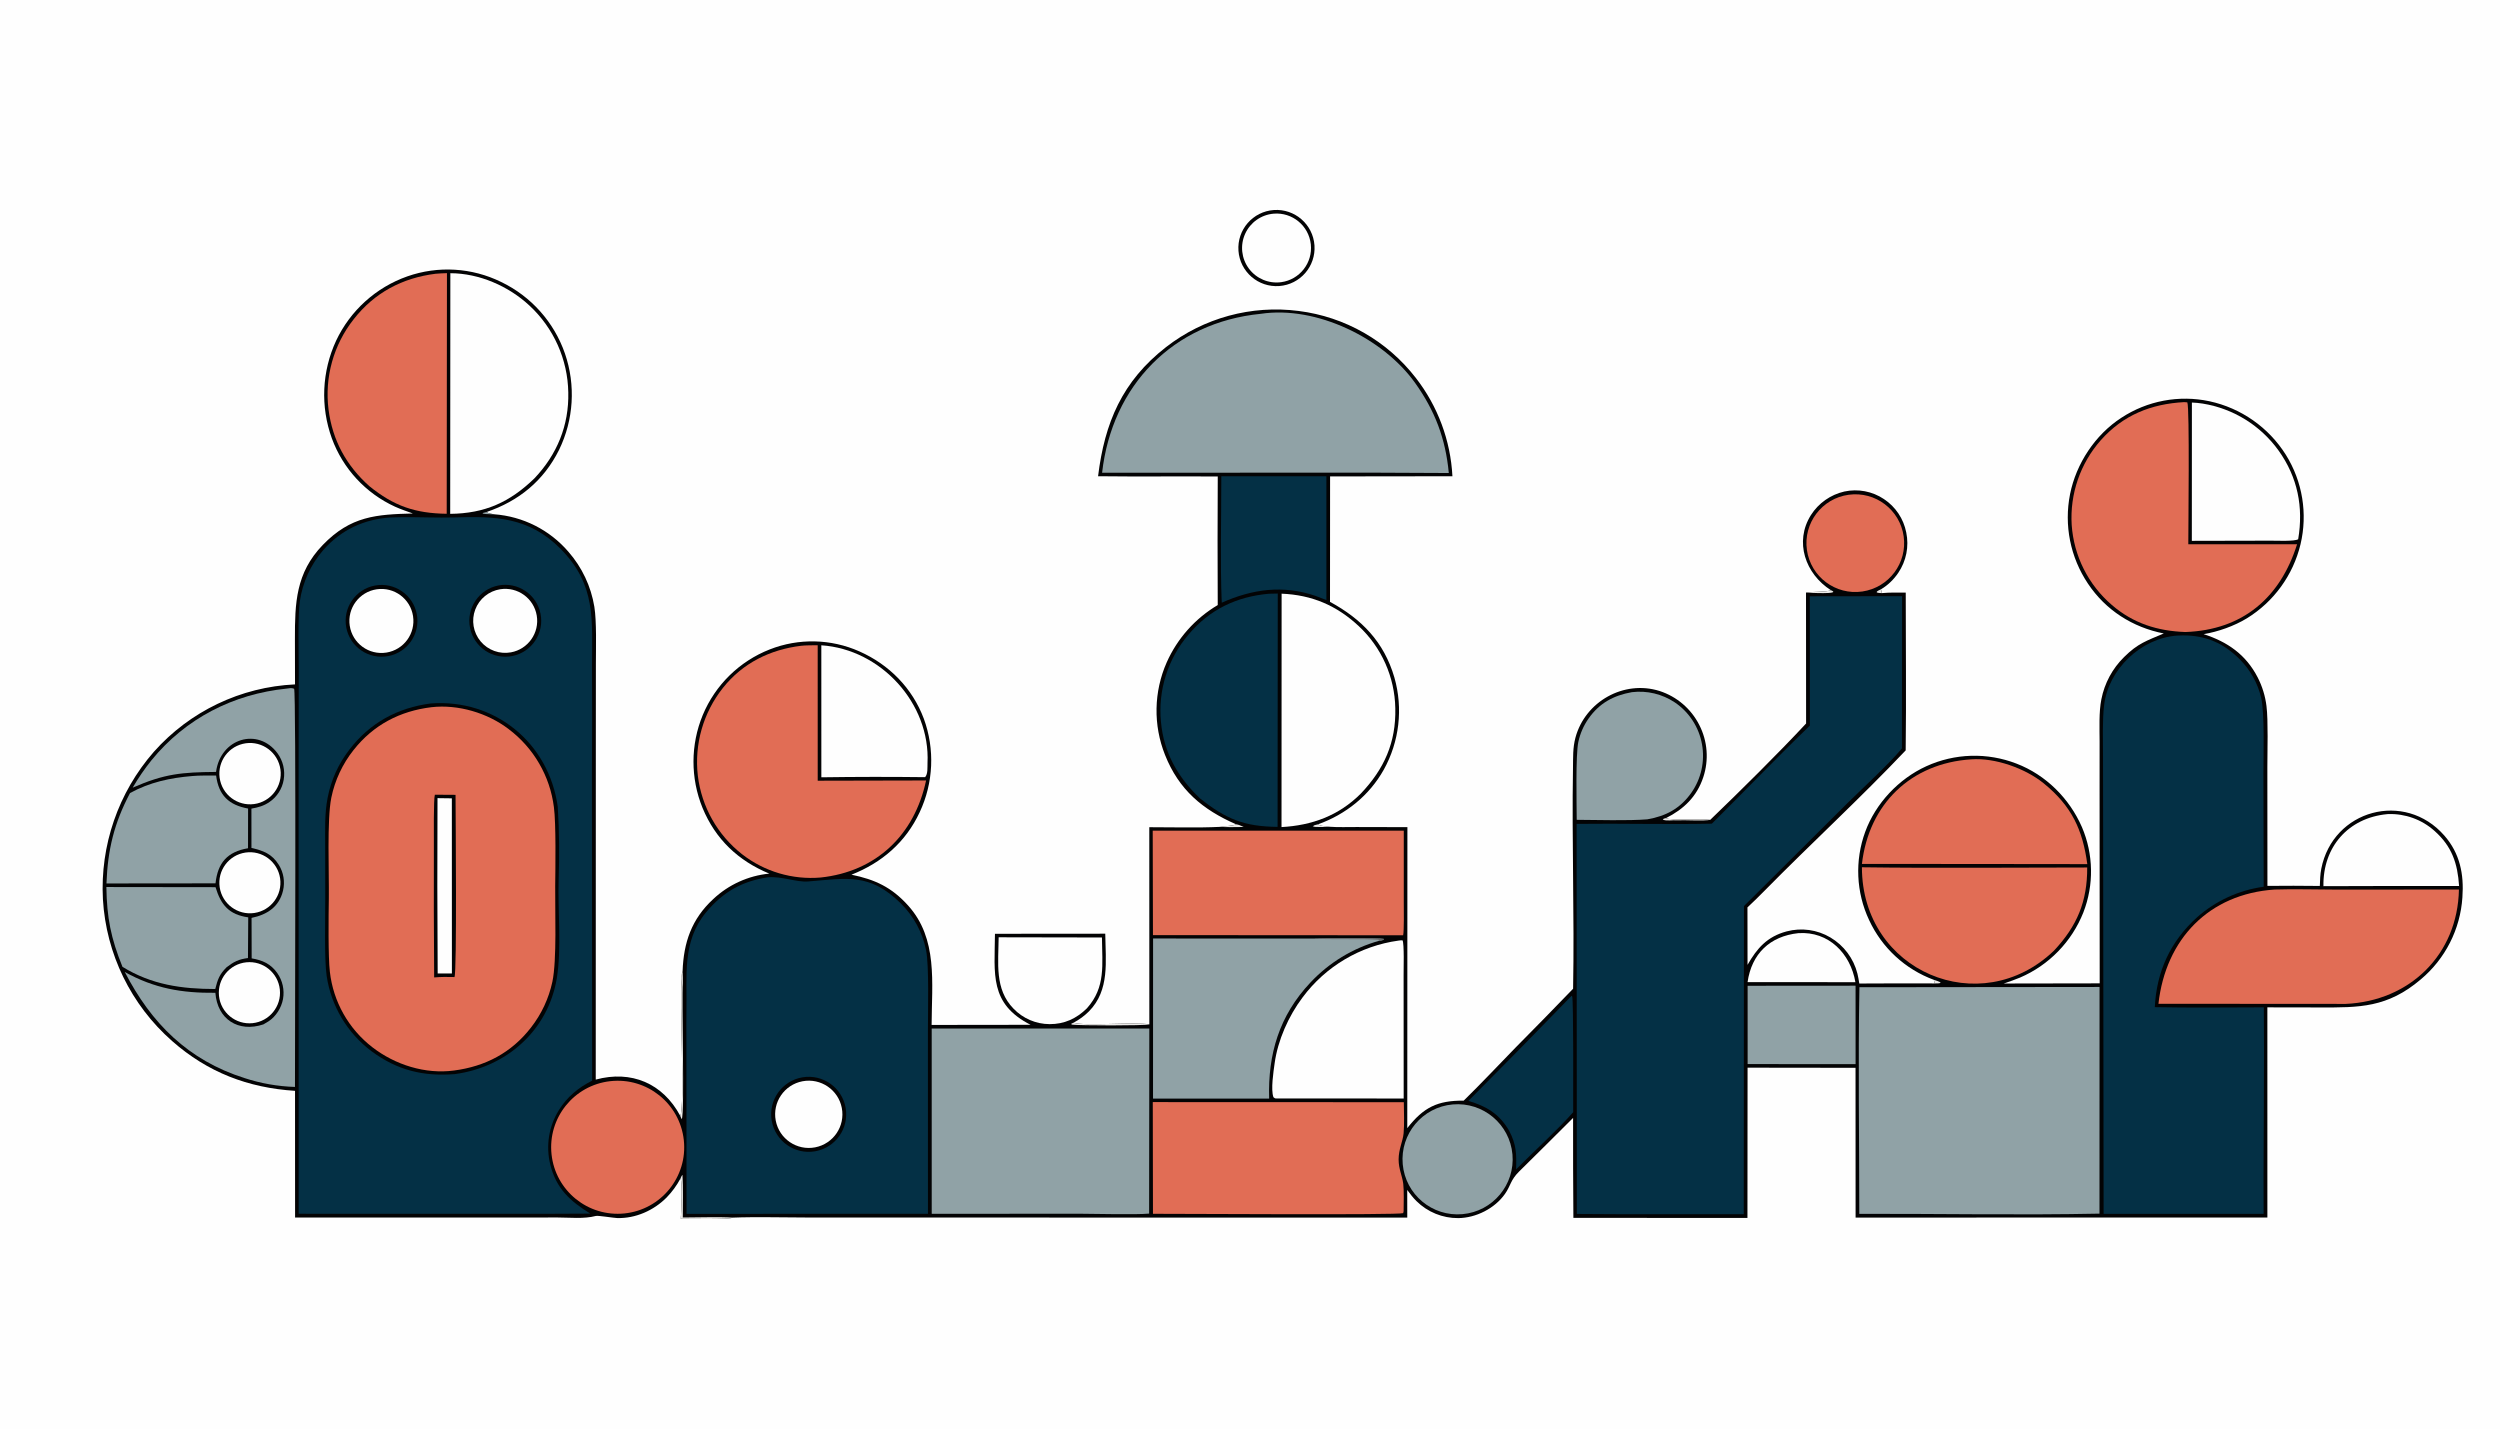
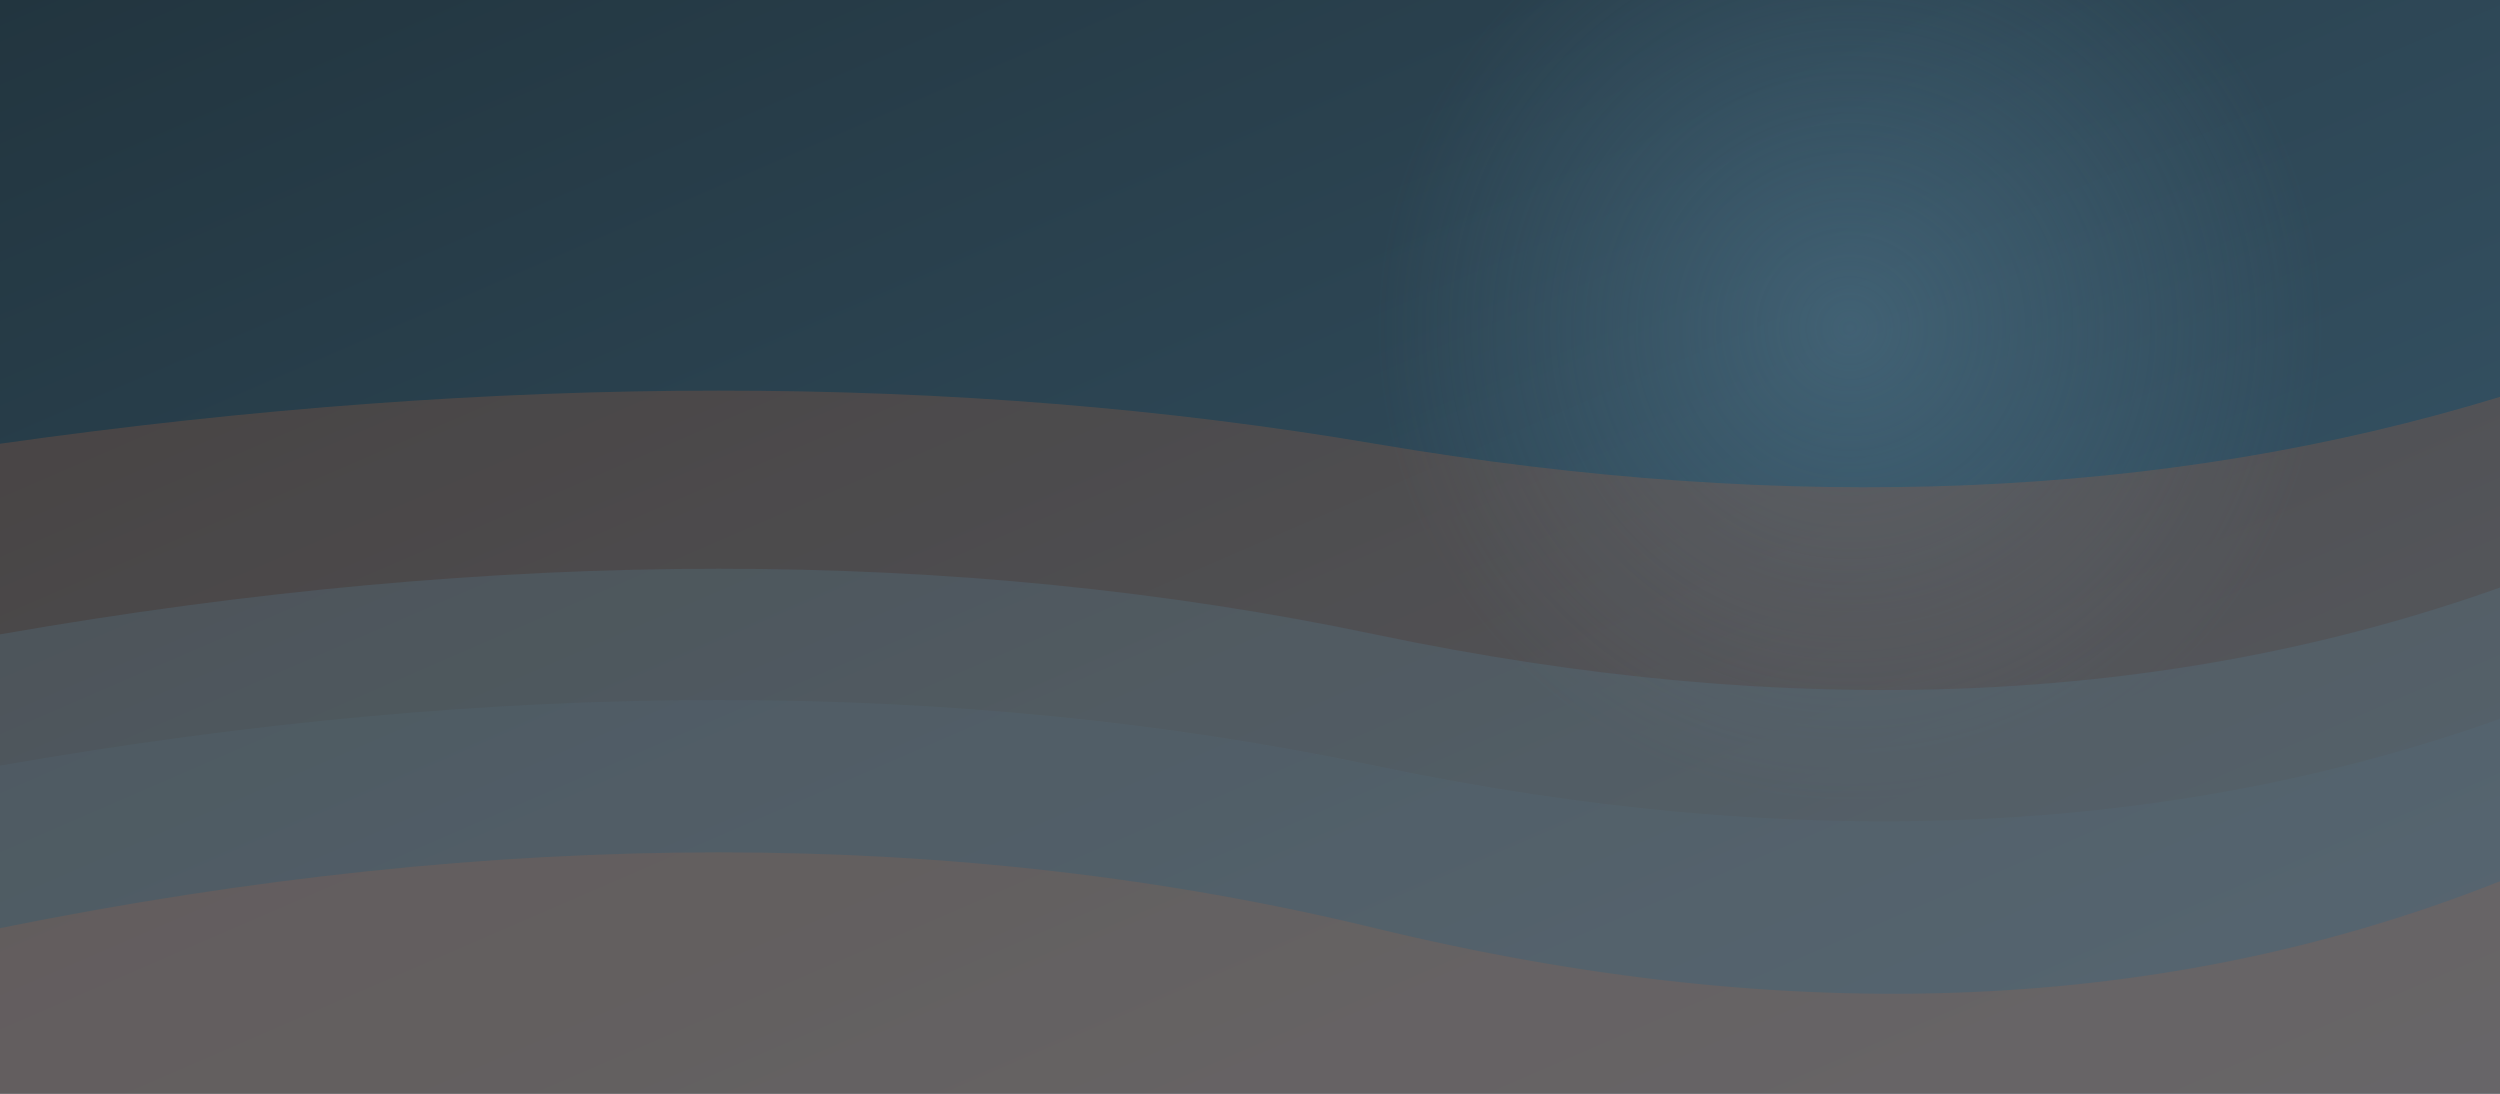
- <svg xmlns="http://www.w3.org/2000/svg" version="1.1" style="display: block;" viewBox="0 0 2688 1536" width="2688" height="1536" preserveAspectRatio="none">
-   <path transform="translate(0,0)" fill="rgb(254,254,254)" d="M 0 0 L 2688 0 L 2688 1536 L 0 1536 L 0 0 z" />
-   <path transform="translate(0,0)" fill="rgb(3,3,4)" d="M 443.909 552.091 C 437.734 549.871 430.689 547.477 424.806 544.815 C 393.224 530.391 368.733 503.922 356.8 471.317 C 344.375 437.046 346.045 399.246 361.442 366.204 C 376.702 333.877 404.269 309.006 437.991 297.143 C 471.071 285.535 507.43 287.717 538.884 303.199 C 571.09 318.689 595.773 346.403 607.448 380.18 C 619.123 414.133 616.857 451.331 601.146 483.615 C 584.573 516.944 557.842 538.729 523.013 550.566 C 526.375 552.535 527.339 552.051 531.308 552.946 C 562.234 555.219 590.977 569.73 611.17 593.263 C 625.81 609.993 635.469 630.491 639.049 652.432 C 641.59 668.548 640.712 696.404 640.703 713.651 L 640.632 815.581 L 640.543 1160.78 C 678.642 1150.44 712.642 1164.67 731.407 1199.76 C 736.566 1191.05 730.47 1072.26 732.944 1054.29 C 733.376 1051.15 732.388 1048.18 733.923 1044.22 C 735.005 1013.43 743.565 988.19 766.862 966.698 C 783.382 951.152 804.589 941.52 827.166 939.31 C 793.821 925.537 769.294 902.405 755.379 868.69 C 742.299 836.64 742.391 800.724 755.635 768.742 C 769.079 736.481 795.034 711.054 827.563 698.275 C 858.704 686.025 893.459 686.786 924.033 700.389 C 956.019 714.59 980.962 739.819 993.315 772.796 C 1005.29 805.557 1003.68 841.745 988.842 873.312 C 973.854 905.507 948.195 927.603 915.491 940.472 C 940.834 945.651 958.632 953.914 976.404 973.609 C 1008.62 1009.31 1001.84 1056.8 1001.67 1102.01 L 1108.07 1101.87 C 1063.54 1079.17 1069.43 1047.32 1069.78 1004.01 L 1188.37 1003.91 C 1188.78 1033.87 1193.25 1064.58 1170.93 1087.33 C 1166.03 1092.23 1160.43 1096.36 1154.3 1099.57 C 1164.71 1103.59 1221.1 1098.61 1235.76 1101.43 L 1235.72 889.417 C 1259.19 889.39 1288.44 890.203 1311.47 889.057 C 1316.34 888.105 1325.38 888.309 1329.01 886.266 C 1293.08 870.554 1267.54 849.257 1252.63 811.671 C 1239.84 779.607 1240.5 743.745 1254.45 712.168 C 1265.9 686.437 1285.07 664.908 1309.31 650.567 C 1309.07 604.484 1309.08 558.399 1309.33 512.316 C 1266.53 512.022 1223.33 512.572 1180.65 512.049 C 1187.71 454.468 1206.57 409.917 1253.72 373.212 C 1294.17 341.761 1345.51 327.77 1396.33 334.348 C 1446.24 340.642 1491.58 366.567 1522.33 406.385 C 1545.94 436.758 1559.66 473.644 1561.65 512.064 L 1430.11 512.242 L 1430.02 647.105 C 1464.1 665.652 1488.07 690.155 1499.24 728.424 C 1508.74 761.707 1504.62 797.401 1487.79 827.646 C 1472.17 855.459 1446.99 875.641 1417.1 886.326 C 1421.11 888.851 1424.97 888.04 1430.35 888.96 C 1436.96 889.567 1451.38 889.199 1458.46 889.221 L 1513.24 889.35 L 1513.11 1212.97 C 1530.56 1190.66 1545.51 1183.18 1573.77 1183.41 C 1592.43 1165.16 1611.18 1145.19 1629.45 1126.43 C 1650.25 1105.46 1670.9 1084.36 1691.39 1063.1 C 1692.88 984.321 1689.95 904.859 1691.27 826.03 C 1691.46 814.633 1690.94 804.201 1693.94 793.037 C 1704.38 754.297 1745.97 730.818 1784.41 742.968 C 1802.93 748.97 1818.29 762.119 1827.08 779.497 C 1836.01 796.92 1837.54 817.204 1831.33 835.771 C 1824.45 856.483 1810.39 870.095 1791.19 879.662 C 1796.62 882.489 1829.16 880.017 1838.86 881.488 C 1870.99 850.585 1911.95 810.125 1941.91 777.906 L 1941.82 637.094 C 1948.01 636.101 1963.76 636.636 1968.67 634.632 C 1941.11 617.126 1929.05 582.503 1947.08 553.858 C 1955.25 541.001 1968.16 531.885 1983.02 528.491 C 1997.73 525.304 2013.1 528.231 2025.61 536.601 C 2038.09 544.857 2046.73 557.786 2049.59 572.478 C 2052.73 587.549 2049.62 603.249 2040.97 615.986 C 2036.24 623 2029.77 629.322 2022.44 633.604 C 2022.77 634.973 2023.08 636.345 2023.38 637.718 C 2031.75 636.915 2040.62 637.161 2049.05 637.192 C 2049.05 693.182 2049.7 750.928 2048.99 806.816 C 2000.11 858.383 1947.01 907.169 1897.12 957.826 C 1891.27 963.765 1884.96 969.987 1878.86 975.657 L 1878.96 1037.4 C 1889.13 1019.59 1899.99 1007.06 1920.98 1001.44 C 1936.9 997.219 1953.84 999.561 1968.01 1007.94 C 1982.52 1016.51 1993 1030.53 1997.11 1046.87 C 1997.94 1050.19 1998.57 1054.08 1999.12 1057.49 C 2026.17 1057.32 2053.23 1057.28 2080.28 1057.39 L 2079.24 1053.5 C 2048.47 1042.16 2023.45 1019.06 2009.68 989.293 C 1995.66 959.482 1994.15 925.302 2005.48 894.369 C 2016.71 863.699 2041.49 837.411 2071.14 823.867 C 2101.74 809.888 2136.69 808.857 2168.06 821.009 C 2199.66 833.11 2225.01 858.409 2238.5 889.312 C 2250.97 918.498 2251.53 951.404 2240.05 980.995 C 2227.59 1012.5 2203.06 1037.74 2171.92 1051.1 C 2166.22 1053.5 2160.27 1055.5 2154.41 1057.48 L 2257.59 1057.3 L 2257.47 848.682 L 2257.49 797.207 C 2257.45 782.935 2256.64 765.653 2259.38 751.915 C 2262.75 734.654 2271.26 718.816 2283.8 706.488 C 2298.8 691.538 2308.38 688.852 2326.5 681.112 C 2292.96 674.524 2264.09 656.131 2244.99 627.55 C 2226.02 599.292 2219.08 564.637 2225.73 531.254 C 2232.31 498.417 2252.7 467.505 2280.85 449.212 C 2308.76 430.874 2342.85 424.464 2375.53 431.409 C 2409.57 438.754 2439.22 459.521 2457.76 489.01 C 2475.68 517.699 2481.35 552.377 2473.5 585.279 C 2465.57 618.389 2444.82 646.999 2415.82 664.831 C 2402.38 673.034 2384.99 679.232 2369.34 681.836 C 2394.92 690.025 2414.81 703.821 2427.43 728.291 C 2432.39 737.949 2435.61 748.409 2436.93 759.187 C 2438.86 774.271 2437.9 808.461 2437.86 824.906 L 2437.93 952.51 C 2456.71 952.313 2475.5 952.334 2494.28 952.573 C 2494.52 946.233 2494.62 940.266 2495.86 933.976 C 2508.38 870.716 2585.59 849.636 2628.19 898.446 C 2644.91 917.597 2649.38 939.897 2647.57 964.846 C 2645.33 999.149 2629.13 1031.04 2602.76 1053.09 C 2566.9 1083.52 2536.95 1083.37 2493.77 1083.21 L 2437.87 1083.11 L 2437.88 1309.1 L 1995.14 1309.14 L 1995.07 1148.11 L 1878.99 1147.96 L 1878.85 1309.55 L 1691.7 1309.44 C 1691.41 1273.62 1691.31 1237.8 1691.38 1201.98 C 1672.18 1221.29 1652.7 1240.41 1633.35 1259.61 C 1623.87 1269.01 1624.43 1274.78 1618.14 1283.71 C 1607.11 1299.39 1586.88 1309.56 1567.84 1309.71 C 1551.08 1309.82 1534.96 1303.26 1523.04 1291.48 C 1519.37 1287.87 1516.1 1283.61 1513.06 1279.46 L 1513.09 1309.16 L 1027.99 1309.12 L 868.642 1309.08 C 843.392 1309.08 812.531 1308.21 787.689 1309.2 C 785.579 1311.46 738.811 1310.45 731.989 1310.48 C 732.372 1303.63 734.097 1271.29 731.635 1267.13 C 727.665 1274.6 722.655 1281.47 716.754 1287.53 C 702.953 1301.47 683.291 1310.27 663.462 1309.64 C 659.316 1309.51 643.193 1306.73 640.604 1307.41 C 627.806 1310.76 612.686 1309.06 599.832 1309.05 L 525.591 1309.08 L 317.266 1309.07 L 317.218 1172.87 C 266.649 1169.61 223.392 1153.05 185.092 1119.35 C 140.901 1080.55 114.094 1025.67 110.659 966.959 C 107.527 908.982 127.169 852.077 165.397 808.377 C 204.149 764.723 258.891 738.573 317.2 735.863 L 317.102 686.888 C 317.066 648.601 317.929 616.086 347.024 585.967 C 377.236 554.691 404.828 553.132 443.909 552.091 z" />
-   <path transform="translate(0,0)" fill="rgb(235,234,232)" d="M 731.407 1199.76 C 736.566 1191.05 730.47 1072.26 732.944 1054.29 C 733.376 1051.15 732.388 1048.18 733.923 1044.22 C 734.04 1046.64 734.389 1054.99 734.214 1056.99 C 732.727 1074.02 736.412 1198.29 732.985 1203.35 C 732.506 1202.32 731.713 1200.79 731.407 1199.76 z" />
-   <path transform="translate(0,0)" fill="rgb(235,234,232)" d="M 731.635 1267.13 C 732.184 1265.68 732.645 1264.76 733.496 1263.44 C 733.664 1263.44 733.796 1263.42 733.81 1263.59 C 734.681 1274.93 734.118 1298.74 734.147 1309.06 C 748.119 1309.07 774.621 1308.21 787.689 1309.2 C 785.579 1311.46 738.811 1310.45 731.989 1310.48 C 732.372 1303.63 734.097 1271.29 731.635 1267.13 z" />
-   <path transform="translate(0,0)" fill="rgb(235,234,232)" d="M 1235.76 1101.43 C 1229.65 1102.93 1160.79 1102.78 1152.32 1101.67 L 1151.76 1100.77 L 1154.3 1099.57 C 1164.71 1103.59 1221.1 1098.61 1235.76 1101.43 z" />
-   <path transform="translate(0,0)" fill="rgb(235,234,232)" d="M 1838.86 881.488 C 1832.29 883.02 1811.07 881.532 1802.97 882.04 C 1799.08 881.585 1791.58 883.011 1788.3 881.347 C 1786.62 880.495 1791.23 879.655 1791.19 879.662 C 1796.62 882.489 1829.16 880.017 1838.86 881.488 z" />
-   <path transform="translate(0,0)" fill="rgb(235,234,232)" d="M 1968.67 634.632 C 1981.09 639.453 1943.11 637.249 1941.82 637.094 C 1948.01 636.101 1963.76 636.636 1968.67 634.632 z" />
-   <path transform="translate(0,0)" fill="rgb(235,234,232)" d="M 1329.01 886.266 C 1332.08 886.783 1333.16 887.346 1335.88 888.567 C 1336.32 888.767 1336.76 888.973 1337.2 889.184 C 1328.72 889.247 1319.89 889.525 1311.47 889.057 C 1316.34 888.105 1325.38 888.309 1329.01 886.266 z" />
-   <path transform="translate(0,0)" fill="rgb(235,234,232)" d="M 1430.35 888.96 C 1428.23 889.061 1412.11 889.767 1411.55 888.413 L 1411.7 888.16 L 1412.14 888.557 L 1412.53 887.592 C 1414.07 887.001 1415.51 886.7 1417.1 886.326 C 1421.11 888.851 1424.97 888.04 1430.35 888.96 z" />
-   <path transform="translate(0,0)" fill="rgb(144,162,166)" d="M 531.308 552.946 C 529.921 552.982 510.723 552.951 523.013 550.566 C 526.375 552.535 527.339 552.051 531.308 552.946 z" />
-   <path transform="translate(0,0)" fill="rgb(235,234,232)" d="M 2079.24 1053.5 C 2080.74 1054.06 2085.97 1055.48 2086.49 1056.53 C 2085.92 1057.66 2081.4 1057.38 2080.28 1057.39 L 2079.24 1053.5 z" />
-   <path transform="translate(0,0)" fill="rgb(235,234,232)" d="M 2023.38 637.718 C 2022.5 637.646 2018.01 637.739 2017.73 636.542 C 2018.28 635.331 2021.22 634.2 2022.44 633.604 C 2022.77 634.973 2023.08 636.345 2023.38 637.718 z" />
-   <path transform="translate(0,0)" fill="rgb(4,48,69)" d="M 419.449 556.396 C 423.913 556.228 428.379 556.123 432.846 556.081 C 450.603 555.953 470.844 556.823 488.263 556.369 C 532.914 554.89 568.719 555.902 602.6 589.983 C 641.306 628.917 636.535 666.856 636.515 715.891 C 636.711 753.97 636.691 792.05 636.454 830.13 L 636.657 1161.92 C 621.739 1169.51 609.833 1179.24 600.923 1193.59 C 590.095 1210.99 586.734 1232.02 591.6 1251.92 C 597.94 1277.97 613.076 1291.55 634.671 1304.87 L 588.471 1305.08 L 321.136 1305.04 L 321.082 842.113 L 321.214 718.323 C 321.18 700.384 320.163 662.393 322.388 646.496 C 325.339 626.087 334.096 606.957 347.614 591.384 C 366.522 569.84 391.033 558.376 419.449 556.396 z" />
-   <path transform="translate(0,0)" fill="rgb(3,3,4)" d="M 463.157 756.354 C 531.64 751.257 590.128 798.12 599.711 867.542 C 601.399 893.163 601.484 920.309 600.674 946.093 C 599.64 978.972 603.985 1020.34 598.639 1052.1 C 589.241 1107.92 544.621 1147.46 488.953 1154.89 C 455.06 1157.61 426.964 1150.68 399.467 1130.3 C 373.34 1110.69 355.999 1081.57 351.204 1049.26 C 348.562 1030.49 349.754 986.989 349.72 965.698 L 349.646 910.379 C 349.631 892.954 348.875 874.679 352.302 857.617 C 355.909 838.862 363.883 821.222 375.578 806.124 C 397.625 777.226 427.383 761.009 463.157 756.354 z" />
-   <path transform="translate(0,0)" fill="rgb(225,109,85)" d="M 464.077 760.362 C 492.647 757.162 524.173 766.552 546.93 783.952 C 573.82 804.192 591.365 834.461 595.561 867.855 C 597.939 885.825 597.168 933.139 596.951 952.723 C 596.662 978.973 598.891 1032.22 593.897 1055.67 C 590.058 1073.51 582.243 1090.25 571.035 1104.66 C 549.955 1131.93 521.88 1146.62 488.068 1151.03 C 457.261 1155.15 424.879 1144.9 400.476 1126.07 C 374.862 1106.37 358.339 1077.11 354.689 1045 C 352.759 1029.18 353.259 984.501 353.546 966.102 C 353.962 939.433 351.396 881.313 356.257 857.542 C 360.11 838.889 368.285 821.399 380.123 806.477 C 401.485 779.36 430.121 764.435 464.077 760.362 z" />
-   <path transform="translate(0,0)" fill="rgb(3,3,4)" d="M 467.534 854.477 L 489.796 854.617 C 489.853 876.695 491.41 1046.42 488.637 1050.52 C 480.593 1050.34 474.924 1050.25 466.806 1050.94 C 466.448 1002.98 466.346 955.019 466.502 907.06 C 466.52 899.599 466.108 859.615 467.534 854.477 z" />
-   <path transform="translate(0,0)" fill="rgb(254,254,254)" d="M 470.401 858.167 L 485.821 858.376 L 485.88 1046.7 L 470.591 1046.67 C 470.162 983.836 470.099 921.001 470.401 858.167 z" />
-   <path transform="translate(0,0)" fill="rgb(3,3,4)" d="M 535.902 629.518 C 556.786 625.458 577.024 639.043 581.177 659.909 C 585.33 680.775 571.837 701.073 550.99 705.321 C 530.01 709.595 509.553 695.997 505.373 674.997 C 501.193 653.998 514.884 633.603 535.902 629.518 z" />
-   <path transform="translate(0,0)" fill="rgb(254,254,254)" d="M 537.929 633.543 C 556.53 630.673 573.986 643.28 577.11 661.84 C 580.234 680.4 567.866 698.027 549.351 701.404 C 537.146 703.63 524.688 699.114 516.744 689.585 C 508.801 680.056 506.601 666.988 510.988 655.384 C 515.375 643.779 525.668 635.434 537.929 633.543 z" />
-   <path transform="translate(0,0)" fill="rgb(3,3,4)" d="M 403.306 629.552 C 424.199 625.746 444.24 639.536 448.152 660.409 C 452.064 681.282 438.375 701.393 417.522 705.41 C 396.519 709.456 376.233 695.648 372.293 674.625 C 368.353 653.602 382.264 633.386 403.306 629.552 z" />
-   <path transform="translate(0,0)" fill="rgb(254,254,254)" d="M 405.185 633.588 C 423.899 630.901 441.278 643.812 444.107 662.505 C 446.937 681.199 434.159 698.675 415.488 701.647 C 396.614 704.652 378.907 691.705 376.046 672.808 C 373.186 653.912 386.268 636.304 405.185 633.588 z" />
-   <path transform="translate(0,0)" fill="rgb(4,48,69)" d="M 1945.89 641.152 L 2045.12 641.003 L 2044.97 804.641 C 2031.35 821.199 2002.41 847.701 1986.58 863.331 L 1875.1 974.216 L 1874.87 1305.51 L 1794.62 1305.52 C 1761.55 1305.62 1728.49 1305.53 1695.42 1305.23 L 1695.19 885.845 C 1743.38 885.209 1793.12 886.629 1840.57 885.617 C 1875.88 850.569 1909.98 814.919 1945.97 780.183 L 1945.89 641.152 z" />
-   <path transform="translate(0,0)" fill="rgb(4,48,69)" d="M 2340.62 683.413 C 2342.67 683.281 2344.73 683.206 2346.8 683.188 C 2371.54 683.058 2390.86 691.423 2408.31 709.04 C 2419.47 720.262 2427.35 734.328 2431.09 749.712 C 2435.09 766.743 2433.65 811.787 2433.63 831.473 L 2433.93 953.425 C 2407.32 957.051 2382.38 968.487 2362.28 986.288 C 2333.68 1012.1 2318.71 1044.57 2316.85 1082.89 C 2355.54 1083.66 2395.33 1083.19 2434.07 1083.08 C 2434.59 1143.42 2433.79 1205.03 2433.76 1265.5 L 2433.85 1305.14 L 2261.81 1305.18 L 2261.33 920.037 L 2261.16 813.359 C 2261.18 795.866 2260.33 775.337 2262.34 758.195 C 2266.84 719.786 2301.82 686.244 2340.62 683.413 z" />
-   <path transform="translate(0,0)" fill="rgb(4,48,69)" d="M 825.516 943.305 C 840.551 941.921 856.204 948.744 868.9 947.751 C 909.98 944.539 934.794 937.978 968.56 971.356 C 982.383 985.011 991.825 1002.47 995.681 1021.52 C 999.108 1038.1 997.637 1087.6 997.703 1108.24 L 997.739 1305.09 L 915.5 1305.06 L 738.181 1305.16 L 738.021 1114.96 C 738.033 1105.67 737.87 1096.15 738.064 1086.99 C 738.862 1049.3 733.098 1012.25 759.239 980.844 C 777.301 959.146 797.596 947.516 825.516 943.305 z" />
-   <path transform="translate(0,0)" fill="rgb(3,3,4)" d="M 862.761 1158.35 C 884.673 1154.64 905.46 1169.34 909.249 1191.24 C 913.038 1213.14 898.401 1233.98 876.516 1237.85 C 854.522 1241.73 833.558 1227.01 829.751 1205 C 825.943 1182.99 840.741 1162.08 862.761 1158.35 z" />
-   <path transform="translate(0,0)" fill="rgb(254,254,254)" d="M 862.947 1162.56 C 882.535 1158.9 901.397 1171.77 905.124 1191.35 C 908.85 1210.93 896.037 1229.83 876.472 1233.62 C 856.819 1237.42 837.815 1224.54 834.072 1204.87 C 830.329 1185.21 843.271 1166.25 862.947 1162.56 z" />
-   <path transform="translate(0,0)" fill="rgb(144,162,166)" d="M 1999.24 1061.47 L 2257.44 1061.18 L 2257.36 1304.9 C 2173.13 1306.64 2083.95 1304.93 1999.11 1305.12 C 1999.1 1224.96 1997.76 1141.28 1999.24 1061.47 z" />
-   <path transform="translate(0,0)" fill="rgb(144,162,166)" d="M 1355.66 337.4 C 1415.38 328.466 1487.09 363.484 1521.48 411.66 C 1542.99 441.788 1554.3 471.782 1557.75 508.585 C 1501.67 508.186 1445.58 508.071 1389.5 508.239 L 1184.98 508.272 C 1195.53 414.703 1261.16 346.702 1355.66 337.4 z" />
-   <path transform="translate(0,0)" fill="rgb(144,162,166)" d="M 1001.77 1105.87 L 1235.75 1105.88 L 1235.54 1304.86 C 1220.57 1306.25 1177.04 1305 1160.23 1304.99 L 1001.79 1305.1 L 1001.77 1105.87 z" />
-   <path transform="translate(0,0)" fill="rgb(225,109,85)" d="M 861.387 694.342 C 866.367 693.75 873.984 693.849 879.187 693.762 L 879.205 839.425 L 995.731 839.16 C 983.248 897.716 942.249 937.168 882.25 943.519 C 851.948 946.086 821.793 937.121 797.814 918.418 C 771.438 897.738 754.357 867.429 750.325 834.157 C 746.384 800.331 756.077 766.328 777.262 739.664 C 798.427 712.962 827.985 698.386 861.387 694.342 z" />
-   <path transform="translate(0,0)" fill="rgb(225,109,85)" d="M 2445.77 956.422 C 2465.86 955.712 2491.04 956.486 2511.6 956.503 L 2643.85 956.427 C 2642.49 1026.21 2591.19 1076.33 2522.05 1079.4 L 2320.76 1079.26 C 2328.52 1009.8 2374.89 961.183 2445.77 956.422 z" />
-   <path transform="translate(0,0)" fill="rgb(225,109,85)" d="M 2348.32 432.364 L 2351.79 432.605 C 2354.43 437.345 2352.83 570.162 2352.86 585.168 L 2469.82 585.2 C 2451.66 642.882 2411.21 677.348 2349.75 679.554 C 2319.85 678.472 2293.71 670.352 2270.7 650.505 C 2245.32 628.758 2229.74 597.716 2227.48 564.363 C 2225.45 531.096 2236.68 498.38 2258.71 473.372 C 2282.83 446.219 2312.75 434.345 2348.32 432.364 z" />
-   <path transform="translate(0,0)" fill="rgb(225,109,85)" d="M 1239.47 1184.97 L 1509.4 1185.08 C 1509.51 1194.48 1510.04 1209.49 1509.17 1218.46 C 1508.32 1227.25 1503.77 1235.78 1503.79 1246.68 C 1503.82 1257.07 1507.62 1263.89 1508.77 1272.73 C 1509.66 1279.52 1509.23 1294.85 1509.17 1302.25 L 1508.7 1304.38 C 1503.57 1306.54 1269.75 1305.05 1239.67 1305.08 L 1239.47 1184.97 z" />
-   <path transform="translate(0,0)" fill="rgb(225,109,85)" d="M 1239.4 893.123 L 1509.34 893.151 L 1509.35 970.522 C 1509.35 976.604 1509.77 1000.74 1508.66 1005.61 L 1239.66 1005.43 L 1239.4 893.123 z" />
-   <path transform="translate(0,0)" fill="rgb(144,162,166)" d="M 1412.72 1009.1 C 1419.6 1008.64 1485.04 1008.46 1487.71 1009.47 C 1488.82 1011 1483.03 1011.52 1482.61 1011.6 C 1454.48 1019.54 1429.04 1035 1409.05 1056.32 C 1375.4 1091.97 1363.15 1133.34 1364.59 1181.23 L 1239.73 1181.2 L 1239.79 1009.07 L 1412.72 1009.1 z" />
-   <path transform="translate(0,0)" fill="rgb(99,101,102)" d="M 1412.72 1009.1 C 1419.6 1008.64 1485.04 1008.46 1487.71 1009.47 C 1488.82 1011 1483.03 1011.52 1482.61 1011.6 C 1482.55 1011.27 1482.45 1010.44 1482.27 1010.42 C 1467.76 1009.09 1424.62 1010.49 1412.72 1009.1 z" />
-   <path transform="translate(0,0)" fill="rgb(225,109,85)" d="M 468.26 294.352 C 471.129 293.969 477.433 293.835 480.566 293.684 L 480.301 552.409 C 446.56 551.966 423.421 544.114 397.037 522.641 C 372.348 500.587 357.487 473.488 353.255 440.43 C 348.866 405.733 358.598 370.727 380.267 343.274 C 402.582 314.7 432.556 298.855 468.26 294.352 z" />
-   <path transform="translate(0,0)" fill="rgb(144,162,166)" d="M 308.282 740.366 C 311.65 739.932 313.167 739.403 316.24 740.524 C 318.556 744.303 317.091 1120.01 317.154 1168.68 C 298.697 1168.1 280.417 1164.89 262.868 1159.14 C 202.353 1139.95 162.72 1100.39 134.163 1045.1 C 166.095 1062.78 195.503 1067.84 231.566 1067.46 C 233.668 1095.98 256.283 1110.42 283.21 1101.42 C 285.088 1100.39 286.929 1099.29 288.731 1098.13 C 296.781 1092.84 302.541 1083.63 304.295 1074.19 C 306.042 1064.43 303.83 1054.39 298.149 1046.27 C 291.128 1036.29 282.174 1032.38 270.594 1030.44 L 270.478 986.904 C 287.169 983.512 300.162 975.084 304.323 957.576 C 306.554 948.094 304.909 938.114 299.752 929.851 C 292.405 918.063 283.052 914.602 270.362 911.719 L 270.325 869.429 C 277.782 868.1 283.686 866.518 289.967 862.152 C 297.98 856.599 303.409 848.044 305.022 838.429 C 306.746 828.434 304.358 818.166 298.399 809.958 C 277.631 781.771 237.083 793.623 232.291 829.975 C 195.446 830.309 176.954 831.865 142.648 846.898 C 148.644 836.54 155.428 826.659 162.94 817.341 C 199.636 772.334 250.794 746.242 308.282 740.366 z" />
-   <path transform="translate(0,0)" fill="rgb(254,254,254)" d="M 484.211 293.757 C 515.158 293.816 546.873 307.631 569.368 328.651 C 595.369 352.778 610.412 386.462 611.024 421.928 C 611.834 457.427 598.948 488.632 574.703 514.248 C 548.024 540.125 521.248 552.09 484.053 552.491 L 484.211 293.757 z" />
-   <path transform="translate(0,0)" fill="rgb(4,48,69)" d="M 1364.43 638.382 L 1373.85 638.185 L 1373.67 889.066 C 1337.76 888.697 1318.2 880.718 1290.08 858.31 C 1266.45 835.768 1251.26 809.296 1248.27 776.257 C 1244.97 742.233 1255.65 708.33 1277.84 682.332 C 1300.57 655.196 1329.67 641.467 1364.43 638.382 z" />
-   <path transform="translate(0,0)" fill="rgb(225,109,85)" d="M 2001.94 932.493 C 2082.1 933.614 2163.88 932.715 2244.16 932.728 C 2244.34 969.206 2233.38 995.52 2208.5 1022.08 C 2129.17 1098.29 2001.88 1044.38 2001.94 932.493 z" />
-   <path transform="translate(0,0)" fill="rgb(254,254,254)" d="M 1377.99 638.321 C 1410.46 639.65 1437.01 650.872 1460.92 673.186 C 1485.44 696.079 1499.63 727.943 1500.23 761.487 C 1501.09 798.38 1488.23 826.968 1463.1 853.312 C 1439.49 876.991 1410.69 887.463 1377.89 889.287 L 1377.99 638.321 z" />
-   <path transform="translate(0,0)" fill="rgb(225,109,85)" d="M 2119.52 816.435 C 2145.22 814.577 2177.65 826.159 2197.35 842.198 C 2227.56 866.78 2239.22 892.014 2244.27 929.101 L 2128.5 928.965 L 2001.95 928.88 C 2009.35 864.534 2054.6 820.577 2119.52 816.435 z" />
-   <path transform="translate(0,0)" fill="rgb(254,254,254)" d="M 1503.56 1011.35 C 1505.28 1011 1506.27 1011.07 1508 1011.04 C 1509.91 1014.33 1509.16 1042.76 1509.16 1048.68 L 1509.24 1181.12 L 1373.75 1181.06 C 1370.33 1180.95 1371.75 1181.51 1369.2 1179.73 C 1366.22 1171.54 1369.23 1152.42 1370.48 1143.29 C 1373.9 1118.36 1385.47 1092.38 1400.6 1072.33 C 1425.36 1039.03 1462.46 1017.06 1503.56 1011.35 z" />
-   <path transform="translate(0,0)" fill="rgb(225,109,85)" d="M 656.161 1162.47 C 695.546 1158.05 731.013 1186.5 735.245 1225.91 C 739.478 1265.31 710.861 1300.64 671.437 1304.69 C 632.273 1308.71 597.223 1280.33 593.018 1241.18 C 588.814 1202.04 617.036 1166.85 656.161 1162.47 z" />
-   <path transform="translate(0,0)" fill="rgb(144,162,166)" d="M 1754.57 744.224 C 1770.81 742.248 1787.22 746.17 1800.82 755.275 C 1816.22 765.704 1826.75 781.932 1829.99 800.255 C 1833.28 818.44 1829.17 837.189 1818.57 852.326 C 1806.61 869.295 1791.26 877.508 1771.23 880.932 C 1750.75 882.63 1716.15 881.561 1695.28 881.473 C 1695.22 863.567 1694.01 811.954 1697.04 797.642 C 1698.97 788.695 1702.66 780.224 1707.91 772.727 C 1719.53 756.033 1734.87 747.734 1754.57 744.224 z" />
-   <path transform="translate(0,0)" fill="rgb(4,48,69)" d="M 1313.17 512.062 L 1426.13 512.073 L 1426.14 645.178 L 1414.25 640.64 C 1379.25 628.749 1346.63 633.397 1313.62 648.016 C 1311.86 606.08 1313.17 554.693 1313.17 512.062 z" />
-   <path transform="translate(0,0)" fill="rgb(254,254,254)" d="M 2356.73 432.815 C 2360.76 433.007 2364.21 433.279 2368.22 433.92 C 2401.16 439.216 2430.62 457.46 2450.04 484.592 C 2470.49 513.3 2476.82 545.331 2471 579.771 C 2467.48 582.216 2447.67 581.317 2441.93 581.323 L 2356.66 581.512 L 2356.73 432.815 z" />
-   <path transform="translate(0,0)" fill="rgb(144,162,166)" d="M 206.6 834.403 C 213.912 833.659 224.781 833.905 232.367 833.854 C 235.062 855.066 246.055 865.634 266.739 869.339 L 266.674 912.032 C 244.45 915.822 234.104 927.636 231.723 949.79 L 177.5 949.804 L 114.473 949.905 C 115.837 913.307 122.734 885.082 139.799 852.694 C 161.002 841.082 182.85 836.362 206.6 834.403 z" />
-   <path transform="translate(0,0)" fill="rgb(144,162,166)" d="M 114.369 953.727 L 231.728 953.886 C 237.643 973.209 246.242 983.364 266.907 986.35 L 266.616 1030.08 C 256.406 1031.48 251.592 1033.91 243.608 1040.03 C 235.881 1047.75 234.038 1053.08 231.459 1063.4 C 195.357 1063.33 163.166 1058.92 131.669 1039.53 C 119.181 1008.55 114.901 986.884 114.369 953.727 z" />
-   <path transform="translate(0,0)" fill="rgb(254,254,254)" d="M 883.086 693.821 C 947.116 698.091 1000.36 756.256 997.266 820.432 C 997.039 825.159 997.876 831.934 994.686 835.613 C 957.495 835.161 920.301 835.208 883.112 835.754 L 883.086 693.821 z" />
-   <path transform="translate(0,0)" fill="rgb(144,162,166)" d="M 1562.01 1187.49 C 1594.57 1184.62 1623.3 1208.68 1626.19 1241.24 C 1629.08 1273.8 1605.05 1302.54 1572.49 1305.46 C 1539.9 1308.39 1511.11 1284.32 1508.21 1251.72 C 1505.31 1219.12 1529.41 1190.36 1562.01 1187.49 z" />
-   <path transform="translate(0,0)" fill="rgb(4,48,69)" d="M 1689.79 1070.69 L 1690.41 1071.25 C 1691.9 1074.39 1691.51 1183.27 1691.49 1195.86 C 1674.67 1214.94 1648.84 1238.29 1630.12 1257.33 C 1630.6 1240.77 1630.5 1230.87 1622.7 1215.89 C 1612.06 1197.59 1598.4 1189.52 1578.81 1183.68 C 1616.07 1146.28 1653.06 1108.61 1689.79 1070.69 z" />
-   <path transform="translate(0,0)" fill="rgb(144,162,166)" d="M 1879.04 1059.91 L 1995.11 1059.82 L 1995.13 1144.17 L 1879.05 1144.1 L 1879.04 1059.91 z" />
-   <path transform="translate(0,0)" fill="rgb(254,254,254)" d="M 1073.76 1007.77 L 1184.81 1007.98 C 1185.06 1037.26 1189.04 1061.36 1168.66 1084.13 C 1157.48 1095.17 1144.34 1101.24 1128.5 1101.15 C 1113.86 1101.08 1099.87 1095.08 1089.74 1084.52 C 1069.21 1063.52 1073.51 1035.49 1073.76 1007.77 z" />
-   <path transform="translate(0,0)" fill="rgb(254,254,254)" d="M 2566.68 875.374 C 2566.99 875.35 2567.31 875.325 2567.62 875.301 C 2585.98 874.642 2603.88 881.117 2617.57 893.368 C 2636.44 910.125 2642.41 928.45 2644.01 952.61 L 2575.75 952.596 L 2498.15 952.806 C 2497.44 910.785 2524.71 879.396 2566.68 875.374 z" />
-   <path transform="translate(0,0)" fill="rgb(225,109,85)" d="M 1987.73 531.952 C 2016.38 528.054 2042.79 548.036 2046.83 576.662 C 2050.87 605.288 2031.02 631.798 2002.41 635.978 C 1973.6 640.188 1946.87 620.167 1942.8 591.34 C 1938.73 562.513 1958.89 535.877 1987.73 531.952 z" />
-   <path transform="translate(0,0)" fill="rgb(254,254,254)" d="M 1933.55 1003.33 C 1966.18 1001.09 1989.64 1025.25 1994.93 1056.05 L 1944.25 1056.01 L 1878.99 1055.97 C 1883.36 1025.47 1903.02 1006.62 1933.55 1003.33 z" />
-   <path transform="translate(0,0)" fill="rgb(254,254,254)" d="M 261.019 799.793 C 278.753 795.463 296.632 806.362 300.909 824.109 C 305.185 841.857 294.232 859.703 276.471 863.925 C 258.787 868.128 241.035 857.233 236.777 839.561 C 232.519 821.89 243.361 804.105 261.019 799.793 z" />
-   <path transform="translate(0,0)" fill="rgb(254,254,254)" d="M 264.851 1034.67 C 282.922 1032.83 299.058 1045.99 300.892 1064.07 C 302.726 1082.14 289.563 1098.27 271.492 1100.11 C 253.42 1101.94 237.284 1088.78 235.45 1070.71 C 233.616 1052.64 246.78 1036.5 264.851 1034.67 z" />
-   <path transform="translate(0,0)" fill="rgb(254,254,254)" d="M 263.875 916.676 C 281.823 914.017 298.526 926.419 301.171 944.369 C 303.817 962.319 291.402 979.012 273.45 981.644 C 255.517 984.273 238.846 971.875 236.203 953.944 C 233.561 936.014 245.946 919.333 263.875 916.676 z" />
-   <path transform="translate(0,0)" fill="rgb(3,3,4)" d="M 1369.69 225.817 C 1392.21 224.294 1411.72 241.278 1413.32 263.795 C 1414.91 286.312 1397.99 305.877 1375.48 307.543 C 1352.87 309.217 1333.19 292.203 1331.59 269.584 C 1329.99 246.965 1347.07 227.348 1369.69 225.817 z" />
-   <path transform="translate(0,0)" fill="rgb(254,254,254)" d="M 1369.47 229.737 C 1389.51 228.073 1407.22 242.688 1409.39 262.677 C 1411.55 282.666 1397.39 300.738 1377.46 303.408 C 1364.12 305.196 1350.85 299.607 1342.81 288.808 C 1334.77 278.009 1333.22 263.698 1338.76 251.426 C 1344.3 239.154 1356.05 230.851 1369.47 229.737 z" />
+ <svg xmlns="http://www.w3.org/2000/svg" viewBox="0 0 1600 700" width="1600" height="700">
+   <defs>
+     <linearGradient id="g1" x1="0" y1="0" x2="1" y2="1">
+       <stop offset="0" stop-color="#22353f" />
+       <stop offset="1" stop-color="#3a5a6e" />
+     </linearGradient>
+     <radialGradient id="g2">
+       <stop offset="0" stop-color="#547a90" stop-opacity="0.5" />
+       <stop offset="1" stop-color="#547a90" stop-opacity="0" />
+     </radialGradient>
+   </defs>
+   <rect width="1600" height="700" fill="url(#g1)" />
+   <circle cx="1184" cy="210" r="304" fill="url(#g2)" />
+   <path d="M0 284 Q 480 216 880 284 T 1600 254 V 700 H0 Z" fill="#b5623c" opacity="0.24" />
+   <path d="M0 406 Q 480 322 880 406 T 1600 376 V 700 H0 Z" fill="#547a90" opacity="0.26" />
+   <path d="M0 490 Q 480 406 880 490 T 1600 460 V 700 H0 Z" fill="#547a90" opacity="0.12" />
+   <path d="M0 594 Q 480 497 880 594 T 1600 564 V 700 H0 Z" fill="#b5623c" opacity="0.18" />
</svg>
